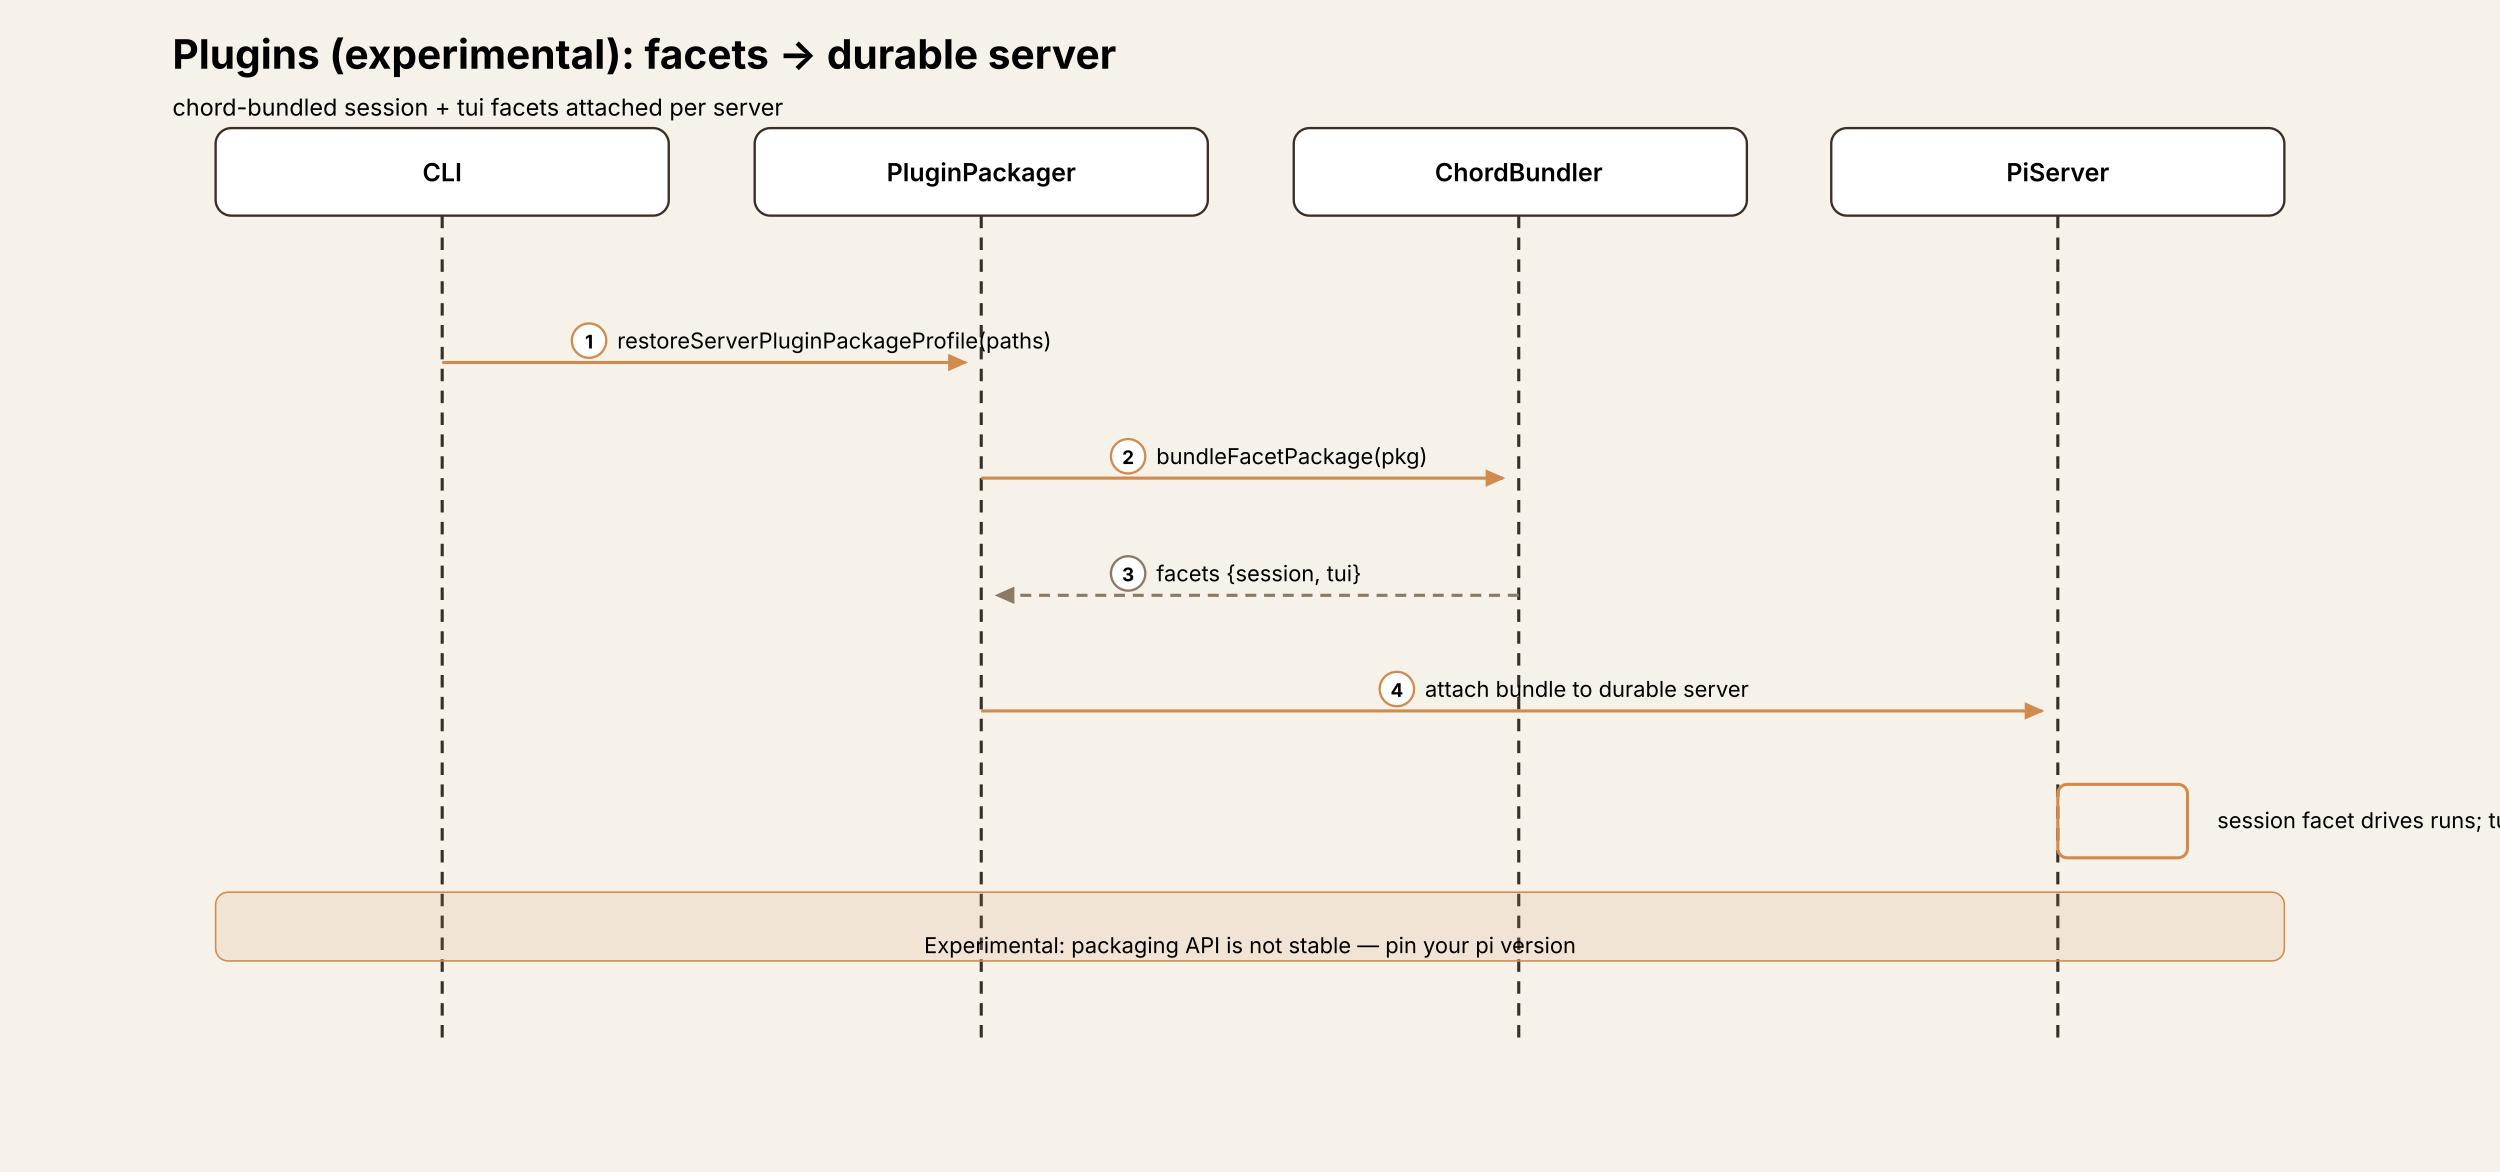
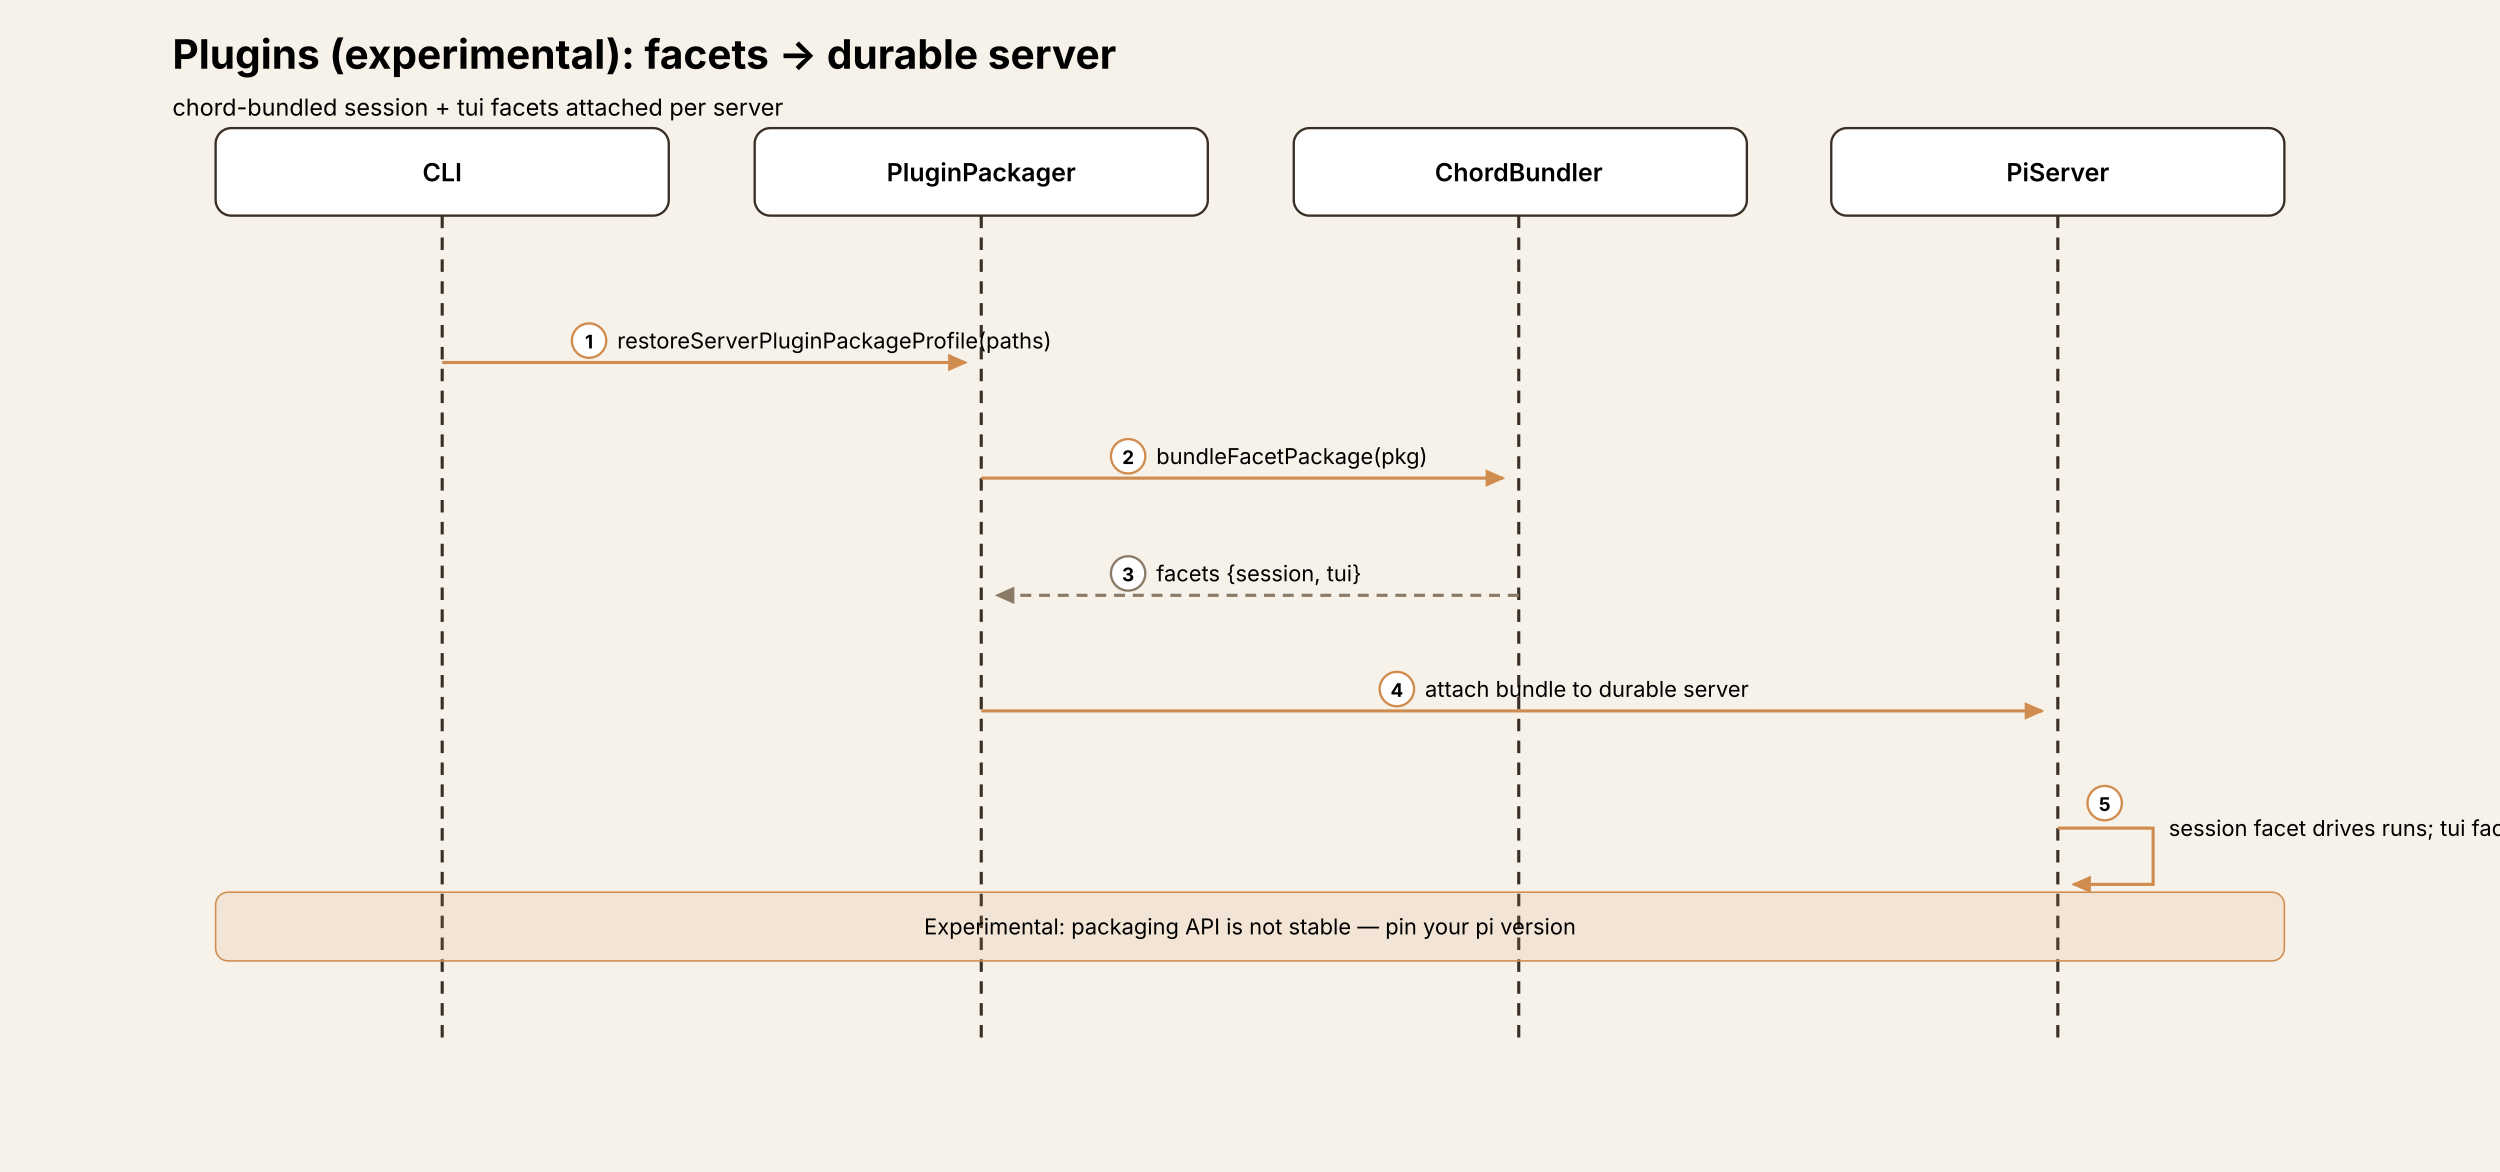
<svg xmlns="http://www.w3.org/2000/svg" viewBox="0 0 1600 750" width="1600" font-family="system-ui, -apple-system, sans-serif">
  <defs>
    <marker id="arrc" viewBox="0 0 10 10" refX="8" refY="5" markerWidth="7" markerHeight="7" orient="auto-start-reverse">
      <path d="M 0 1 L 9 5 L 0 9 z" fill="#d08c4e" />
    </marker>
    <marker id="arrr" viewBox="0 0 10 10" refX="8" refY="5" markerWidth="7" markerHeight="7" orient="auto-start-reverse">
      <path d="M 0 1 L 9 5 L 0 9 z" fill="#8a7a66" />
    </marker>
  </defs>
  <rect x="0" y="0" width="1600" height="750" fill="#f7f2e9" />
  <text x="110.345" y="44" font-size="26" font-weight="700" fill="#000000">Plugins (experimental): facets → durable server</text>
  <text x="110.345" y="74" font-size="15" fill="#000000">chord-bundled session + tui facets attached per server</text>
  <line x1="283" y1="110" x2="283" y2="668" stroke="#3a2f26" stroke-width="2" stroke-dasharray="8 6" />
  <rect x="138" y="82" width="290" height="56" rx="10" fill="#ffffff" stroke="#3a2f26" stroke-width="1.5" />
  <text x="283" y="116" text-anchor="middle" font-size="16" font-weight="600" fill="#000000">CLI</text>
  <line x1="628" y1="110" x2="628" y2="668" stroke="#3a2f26" stroke-width="2" stroke-dasharray="8 6" />
  <rect x="483" y="82" width="290" height="56" rx="10" fill="#ffffff" stroke="#3a2f26" stroke-width="1.5" />
  <text x="628" y="116" text-anchor="middle" font-size="16" font-weight="600" fill="#000000">PluginPackager</text>
  <line x1="972" y1="110" x2="972" y2="668" stroke="#3a2f26" stroke-width="2" stroke-dasharray="8 6" />
  <rect x="828" y="82" width="290" height="56" rx="10" fill="#ffffff" stroke="#3a2f26" stroke-width="1.5" />
  <text x="972" y="116" text-anchor="middle" font-size="16" font-weight="600" fill="#000000">ChordBundler</text>
  <line x1="1317" y1="110" x2="1317" y2="668" stroke="#3a2f26" stroke-width="2" stroke-dasharray="8 6" />
  <rect x="1172" y="82" width="290" height="56" rx="10" fill="#ffffff" stroke="#3a2f26" stroke-width="1.5" />
  <text x="1317" y="116" text-anchor="middle" font-size="16" font-weight="600" fill="#000000">PiServer</text>
  <line x1="283" y1="232" x2="618" y2="232" stroke="#d08c4e" stroke-width="2" marker-end="url(#arrc)" />
  <circle cx="377" cy="218" r="11" fill="#ffffff" stroke="#d08c4e" stroke-width="1.5" />
  <text x="377" y="223" text-anchor="middle" font-size="12" font-weight="700" fill="#000000">1</text>
  <text x="395" y="223" font-size="14" fill="#000000">restoreServerPluginPackageProfile(paths)</text>
  <line x1="628" y1="306" x2="962" y2="306" stroke="#d08c4e" stroke-width="2" marker-end="url(#arrc)" />
  <circle cx="722" cy="292" r="11" fill="#ffffff" stroke="#d08c4e" stroke-width="1.5" />
  <text x="722" y="297" text-anchor="middle" font-size="12" font-weight="700" fill="#000000">2</text>
  <text x="740" y="297" font-size="14" fill="#000000">bundleFacetPackage(pkg)</text>
  <line x1="972" y1="381" x2="638" y2="381" stroke="#8a7a66" stroke-width="2" stroke-dasharray="7 5" marker-end="url(#arrr)" />
  <circle cx="722" cy="367" r="11" fill="#ffffff" stroke="#8a7a66" stroke-width="1.5" />
  <text x="722" y="372" text-anchor="middle" font-size="12" font-weight="700" fill="#000000">3</text>
  <text x="740" y="372" font-size="14" fill="#000000">facets {session, tui}</text>
  <line x1="628" y1="455" x2="1307" y2="455" stroke="#d08c4e" stroke-width="2" marker-end="url(#arrc)" />
  <circle cx="894" cy="441" r="11" fill="#ffffff" stroke="#d08c4e" stroke-width="1.5" />
  <text x="894" y="446" text-anchor="middle" font-size="12" font-weight="700" fill="#000000">4</text>
  <text x="912" y="446" font-size="14" fill="#000000">attach bundle to durable server</text>
-   <rect x="1317" y="502" width="83" height="47" rx="6" fill="none" stroke="#d08c4e" stroke-width="2" />
-   <text x="1419" y="530" font-size="14" fill="#000000">session facet drives runs; tui facet renders</text>
-   <rect x="138" y="571" width="1324" height="44" rx="8" fill="#d08c4e22" stroke="#d08c4e" stroke-width="1" />
-   <text x="800" y="610" text-anchor="middle" font-size="14" fill="#000000">Experimental: packaging API is not stable — pin your pi version</text>
+   <path d="M 1317 530 h 61 v 36 H 1327" fill="none" stroke="#d08c4e" stroke-width="2" marker-end="url(#arrc)" />
+   <circle cx="1347" cy="514" r="11" fill="#ffffff" stroke="#d08c4e" stroke-width="1.5" />
+   <text x="1347" y="519" text-anchor="middle" font-size="12" font-weight="700" fill="#000000">5</text>
+   <text x="1388" y="535" font-size="14" fill="#000000">session facet drives runs; tui facet renders</text>
+   <rect x="138" y="571" width="1324" height="44" rx="8" fill="#d08c4e" fill-opacity="0.13" stroke="#d08c4e" stroke-width="1" />
+   <text x="800" y="598" text-anchor="middle" font-size="14" fill="#000000">Experimental: packaging API is not stable — pin your pi version</text>
</svg>
